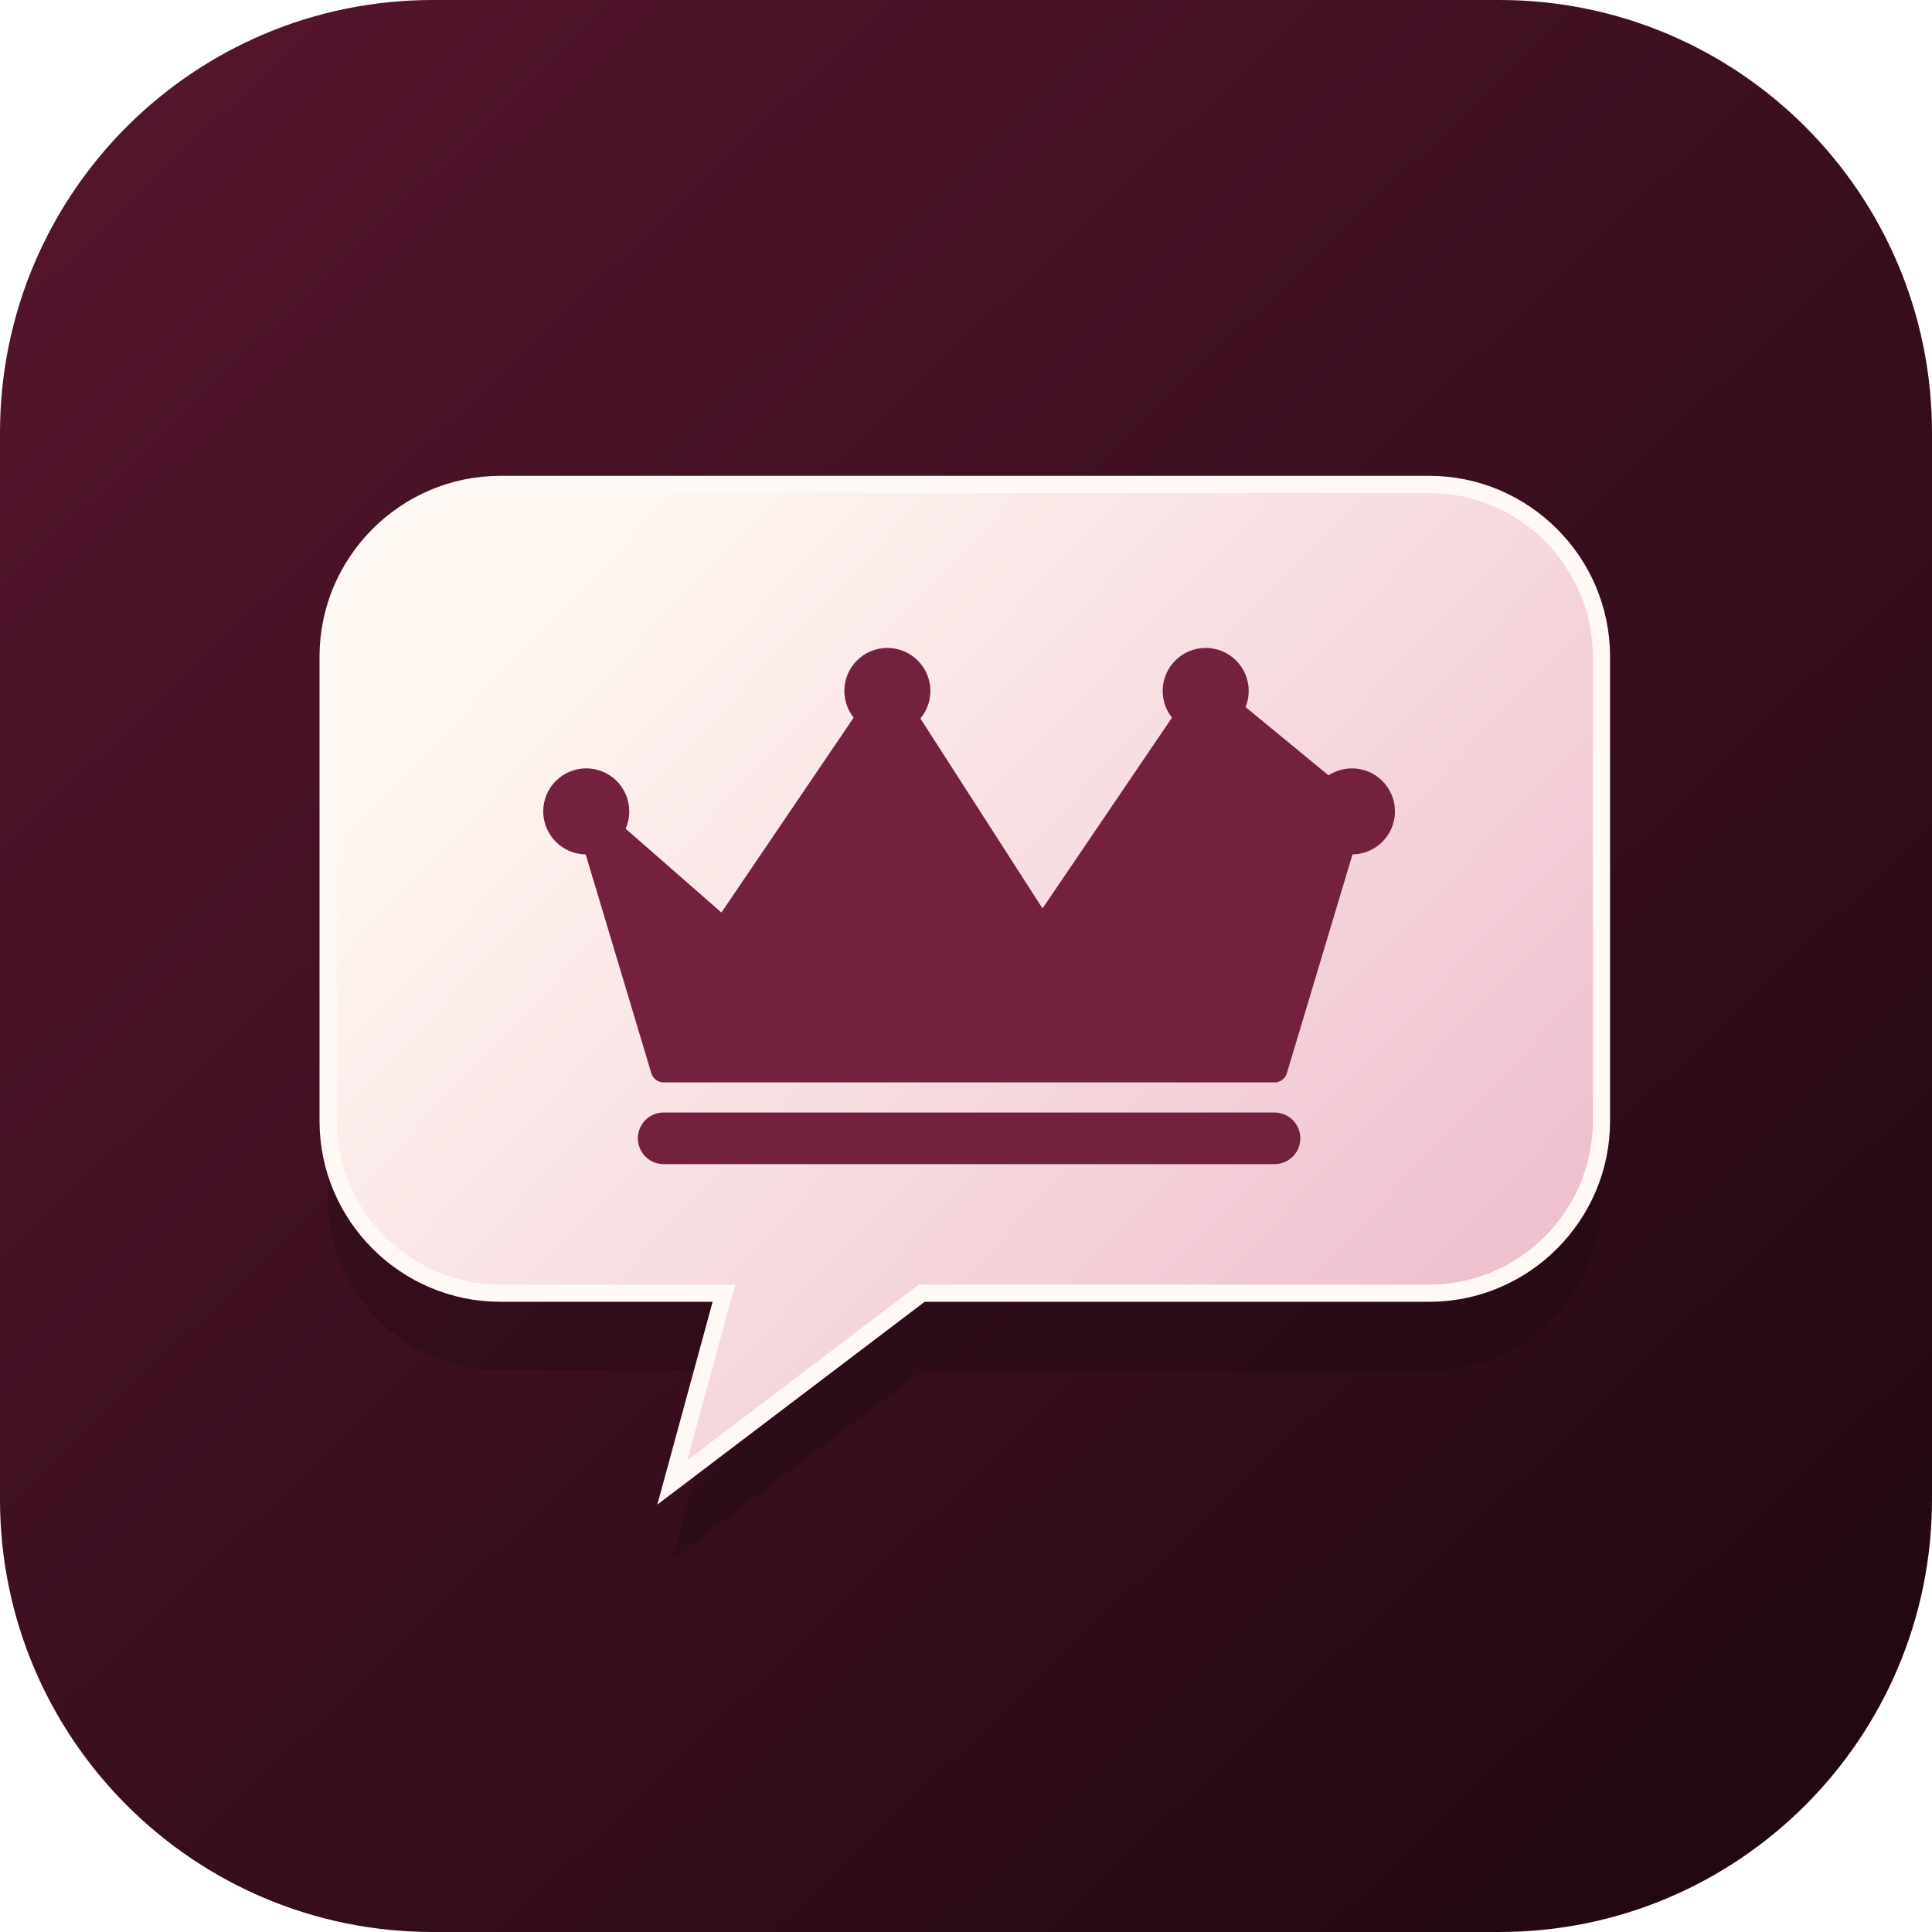
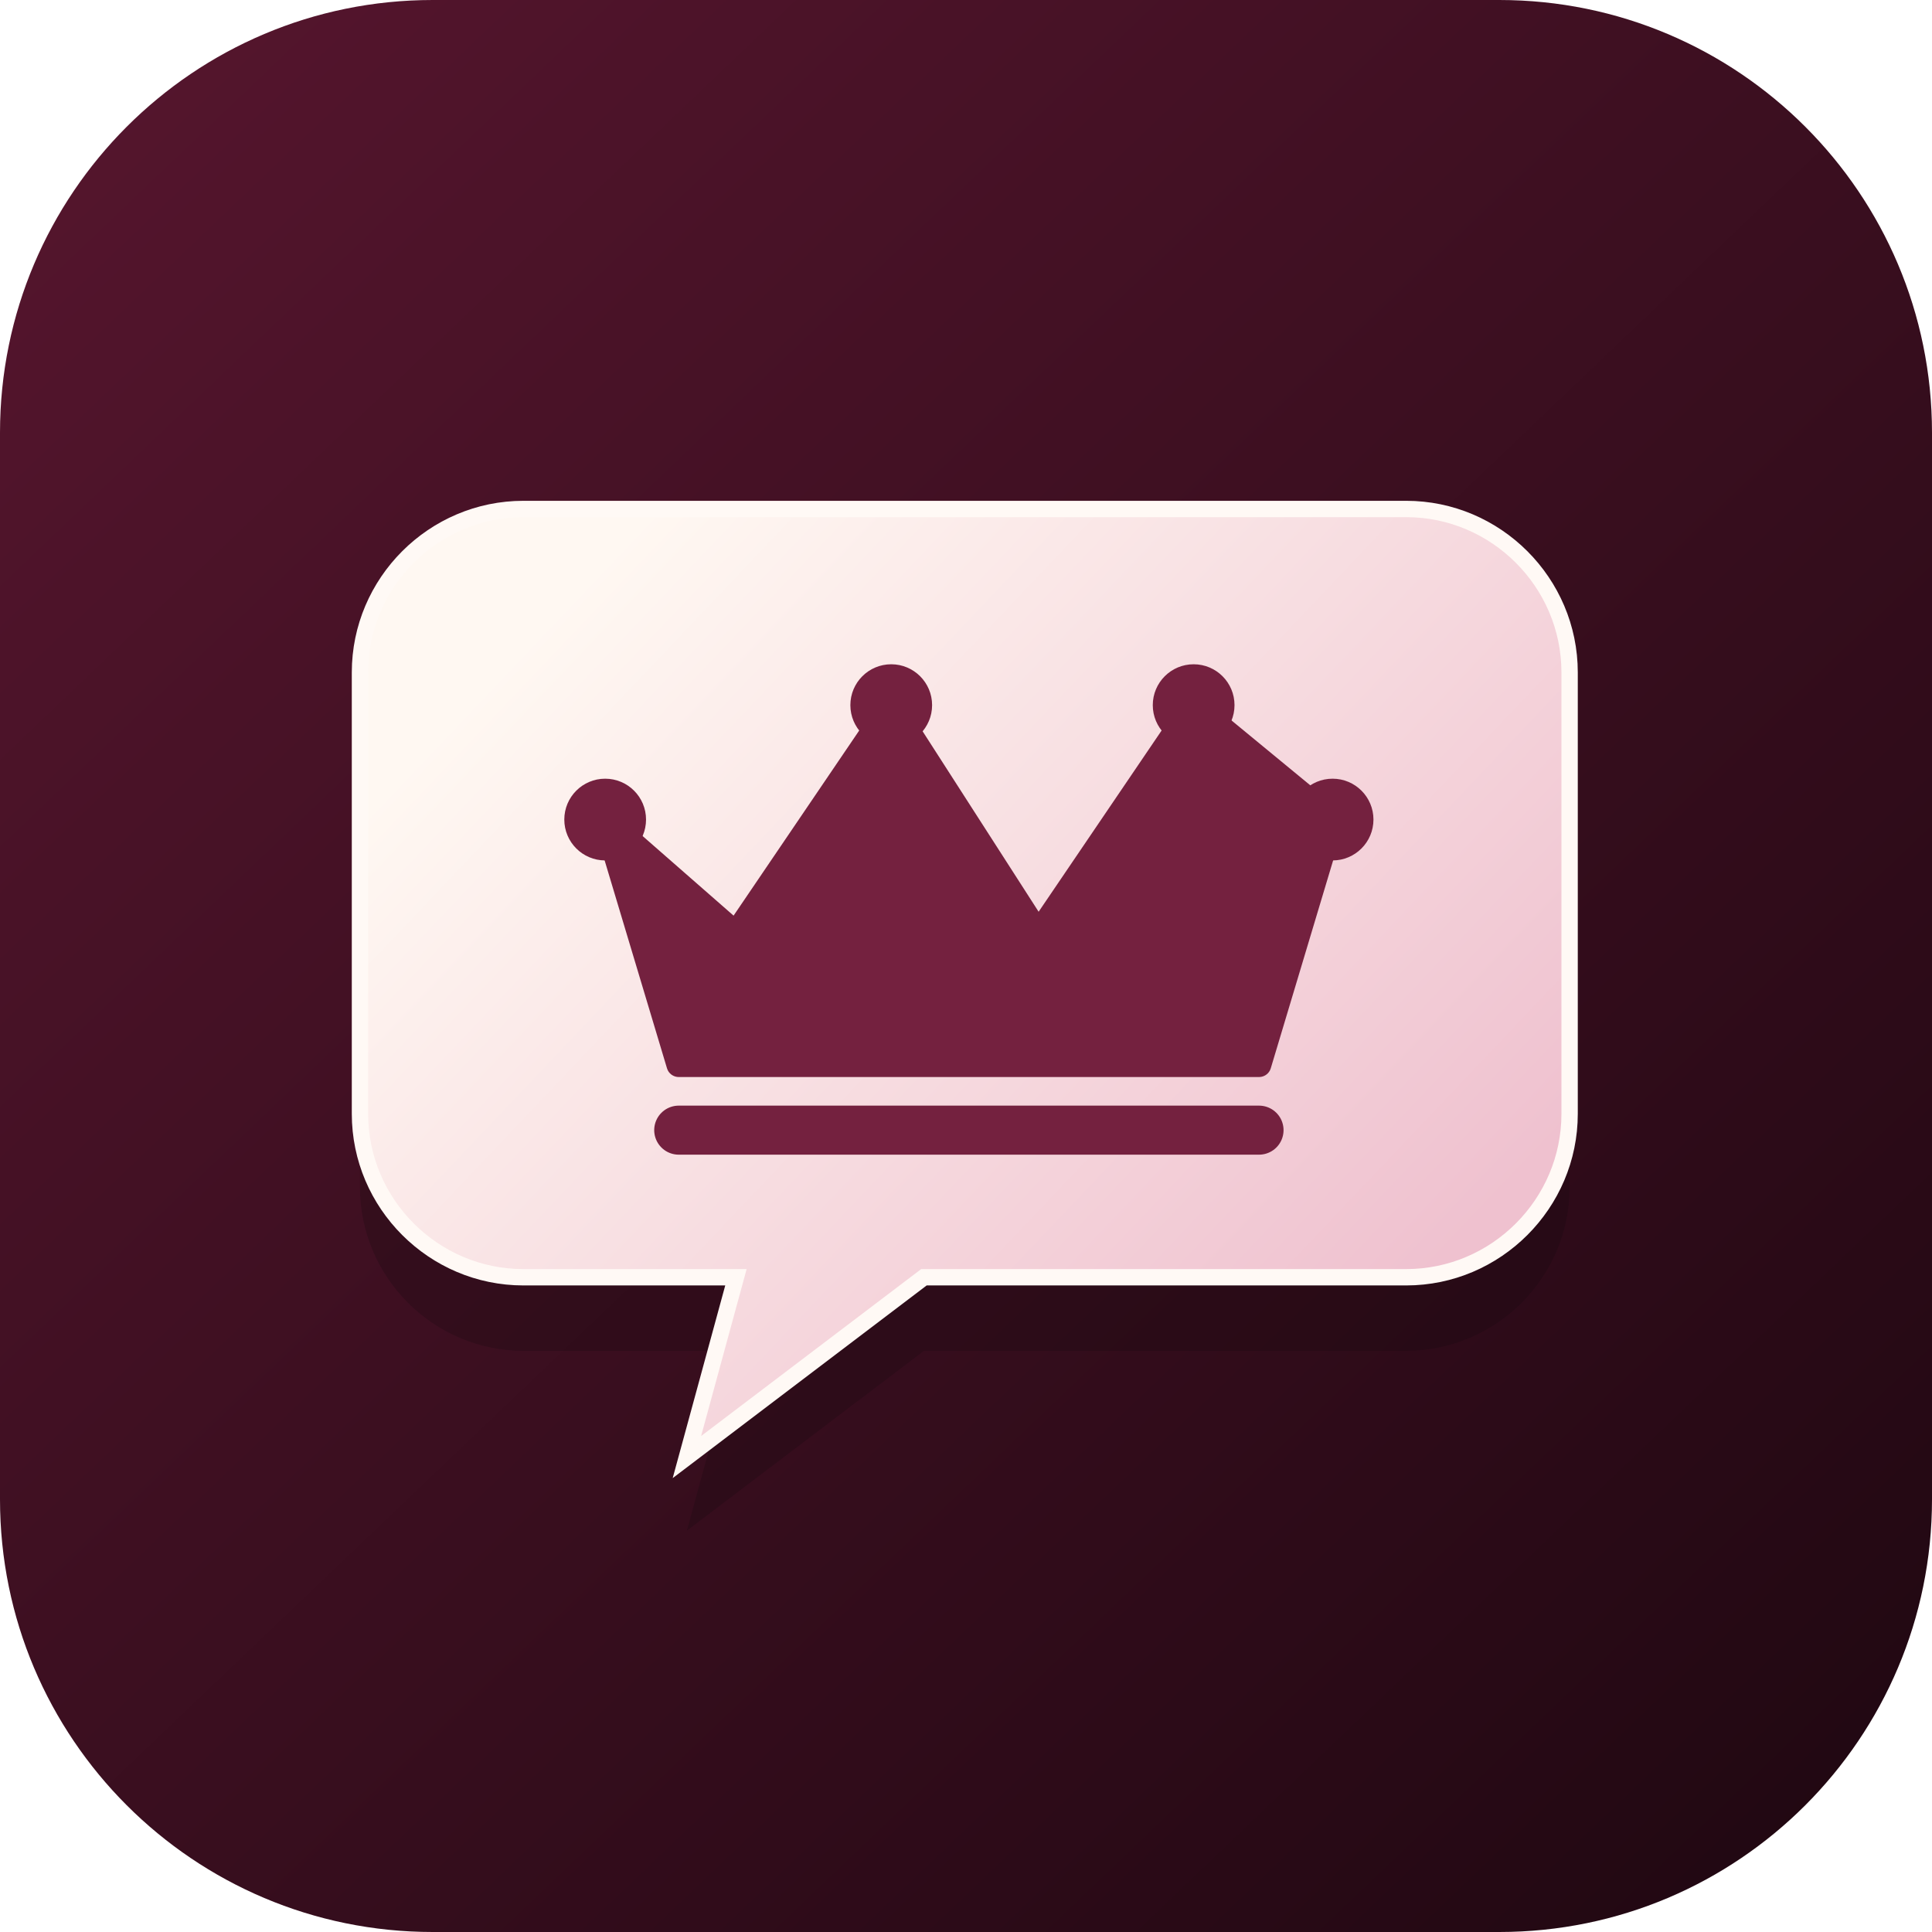
<svg xmlns="http://www.w3.org/2000/svg" width="512" height="512" viewBox="0 0 192 192">
  <defs>
    <linearGradient id="bg" x1="12" y1="8" x2="180" y2="184" gradientUnits="userSpaceOnUse">
      <stop stop-color="#54152D" />
      <stop offset="1" stop-color="#210812" />
    </linearGradient>
    <linearGradient id="crown" x1="48" y1="47" x2="145" y2="139" gradientUnits="userSpaceOnUse">
      <stop stop-color="#FFF8F2" />
      <stop offset="1" stop-color="#EFC1CF" />
    </linearGradient>
  </defs>
  <rect width="192" height="192" rx="43" fill="url(#bg)" />
-   <g transform="translate(13.8 14.8) scale(0.855)">
+   <g transform="translate(17.904 18.904) scale(0.81225)">
    <g transform="translate(0 2)">
      <path d="M42 42h108c11 0 20 9 20 20v54c0 11-9 20-20 20H91l-29 22 6-22H42c-11 0-20-9-20-20V62c0-11 9-20 20-20Z" fill="#12060D" opacity=".25" transform="translate(0 4)" />
      <path d="M42 37h108c11 0 20 9 20 20v54c0 11-9 20-20 20H91l-29 22 6-22H42c-11 0-20-9-20-20V57c0-11 9-20 20-20Z" fill="url(#crown)" stroke="#FFF9F5" stroke-width="2" />
      <path d="M52 75 68 89 87 61 105 89 124 61 141 75 132 105H61Z" fill="#74213F" stroke="#74213F" stroke-linejoin="round" stroke-width="3" />
      <path d="M61 113h71" fill="none" stroke="#74213F" stroke-width="6" stroke-linecap="round" />
      <circle cx="52" cy="75" r="5" fill="#74213F" />
      <circle cx="87" cy="61" r="5" fill="#74213F" />
      <circle cx="124" cy="61" r="5" fill="#74213F" />
      <circle cx="141" cy="75" r="5" fill="#74213F" />
    </g>
  </g>
</svg>
